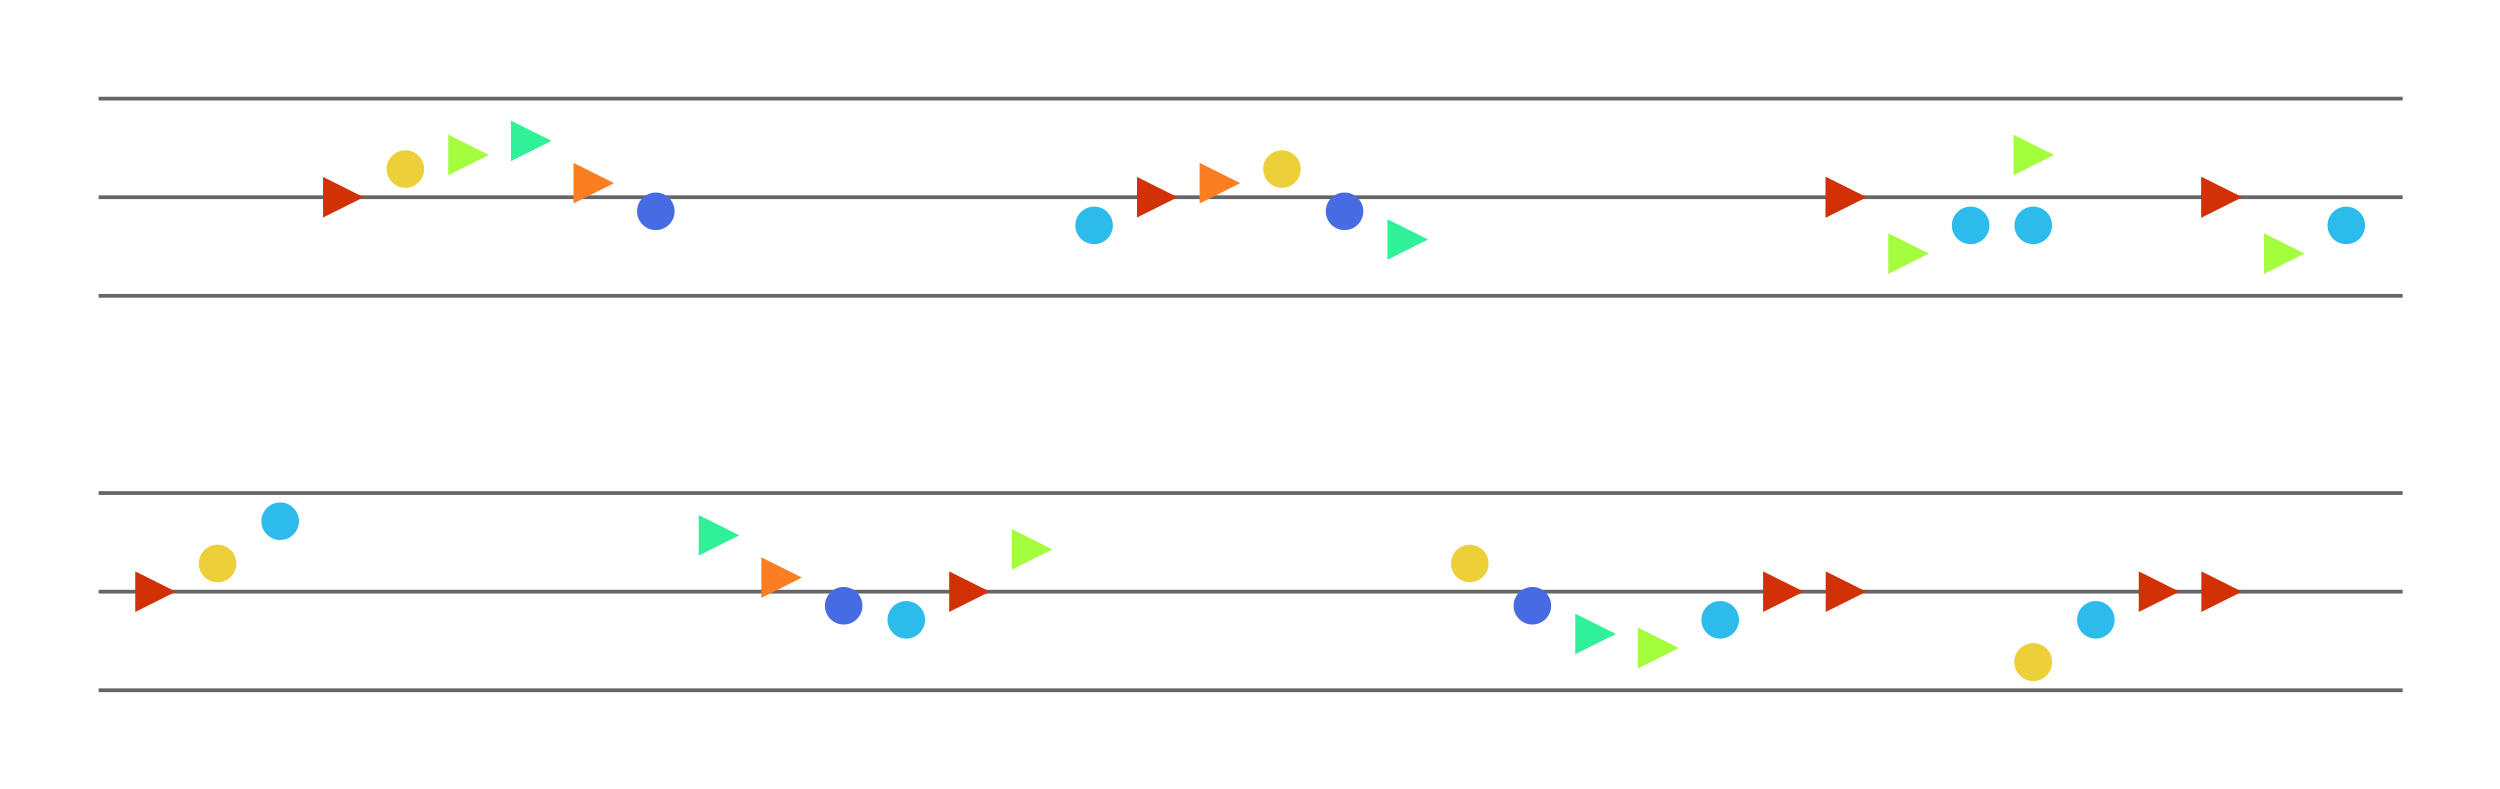
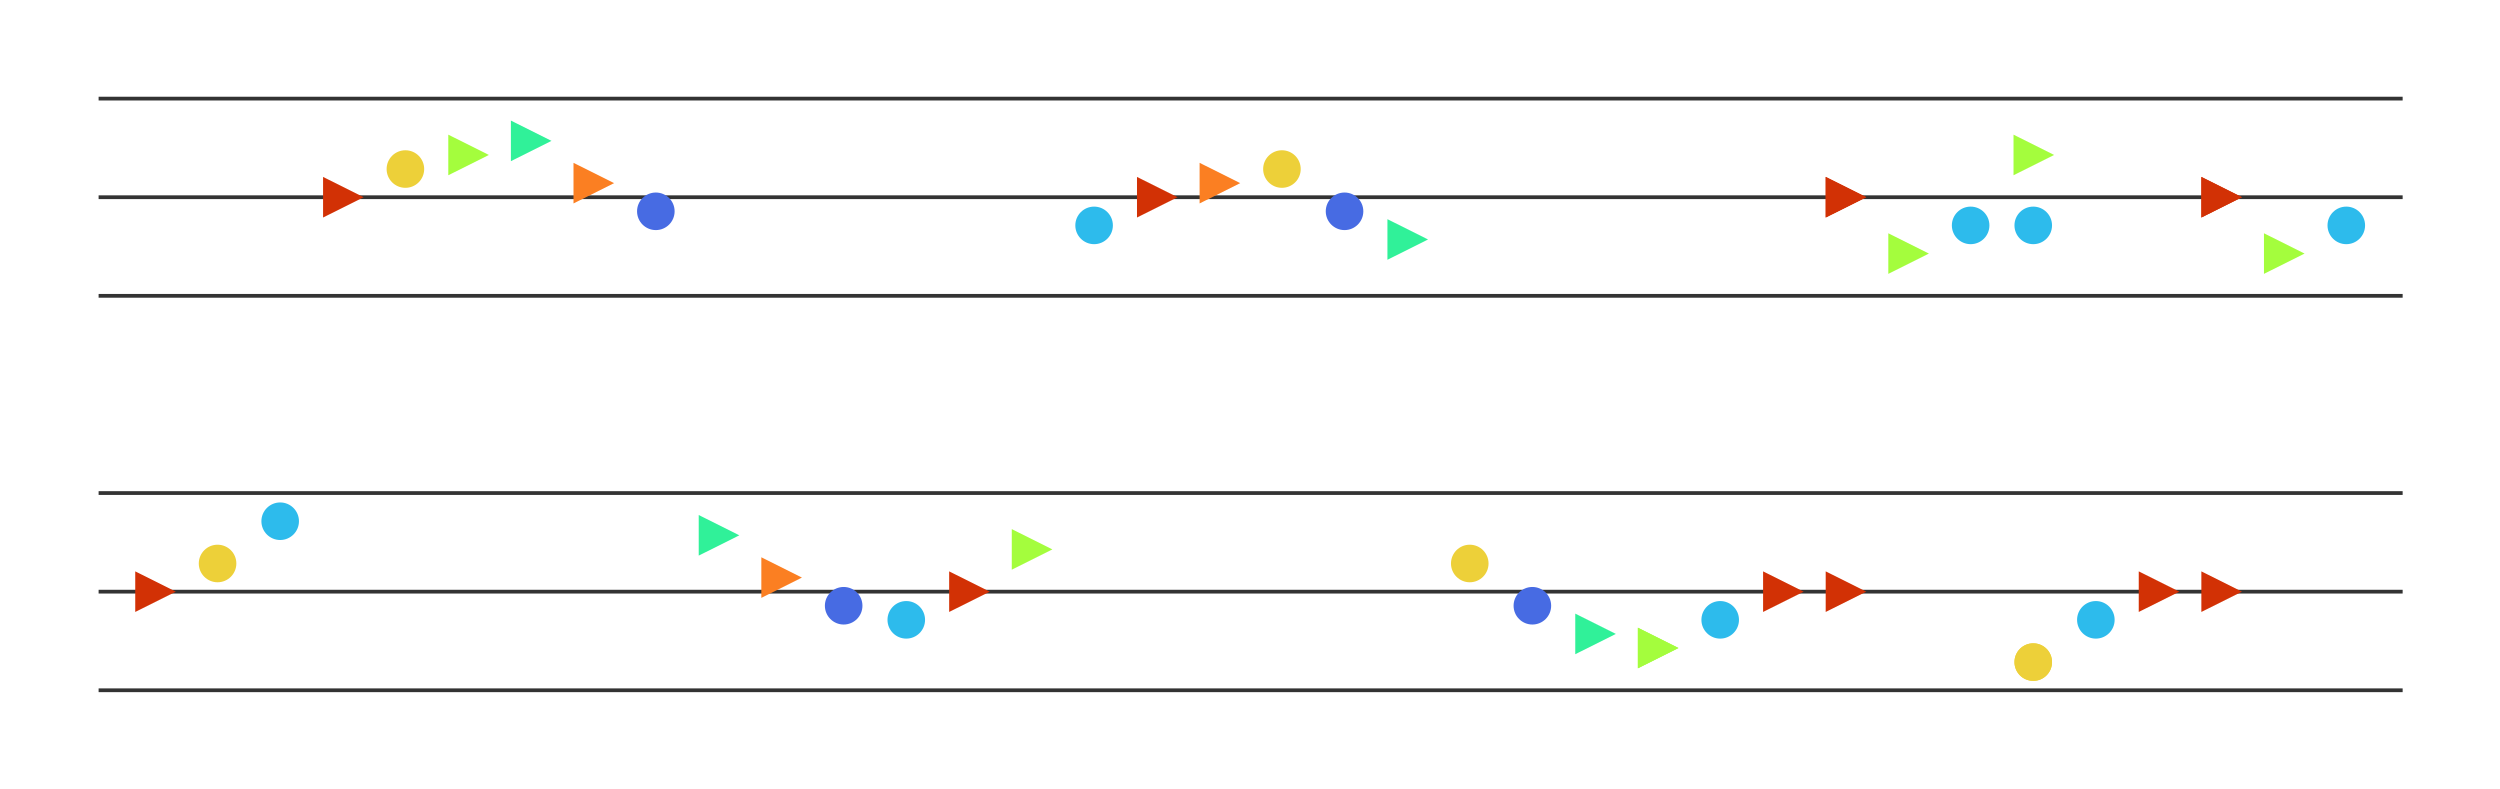
<svg xmlns="http://www.w3.org/2000/svg" baseProfile="full" height="420" style="background-color: black;" version="1.1" width="1331">
  <defs />
-   <line stroke="#666666" stroke-opacity="1.0" stroke-width="2" transform="translate(52.5,52.5)" x1="0" x2="1226.667" y1="52.5" y2="52.5" />
-   <line stroke="#666666" stroke-opacity="1.0" stroke-width="2" transform="translate(52.5,52.5)" x1="0" x2="1226.667" y1="0.0" y2="0.0" />
-   <line stroke="#666666" stroke-opacity="1.0" stroke-width="2" transform="translate(52.5,52.5)" x1="0" x2="1226.667" y1="105.0" y2="105.0" />
+   <line stroke="#333333" stroke-opacity="1.0" stroke-width="2" transform="translate(52.5,52.5)" x1="0" x2="1226.667" y1="52.5" y2="52.5" />
+   <line stroke="#333333" stroke-opacity="1.0" stroke-width="2" transform="translate(52.5,52.5)" x1="0" x2="1226.667" y1="0.0" y2="0.0" />
+   <line stroke="#333333" stroke-opacity="1.0" stroke-width="2" transform="translate(52.5,52.5)" x1="0" x2="1226.667" y1="105.0" y2="105.0" />
  <polygon fill="rgb(210,49,5)" points="120.0,42.5 120.0,62.5 140.0,52.5" stroke="rgb(210,49,5)" transform="translate(52.5,52.5)" />
  <circle cx="163.333" cy="37.5" fill="rgb(237,208,57)" r="10" transform="translate(52.5,52.5)" />
  <polygon fill="rgb(164,253,61)" points="186.667,20.0 186.667,40.0 206.667,30.0" stroke="rgb(164,253,61)" transform="translate(52.5,52.5)" />
  <polygon fill="rgb(48,241,153)" points="220.0,12.5 220.0,32.5 240.0,22.5" stroke="rgb(48,241,153)" transform="translate(52.5,52.5)" />
  <polygon fill="rgb(251,127,34)" points="253.333,35.0 253.333,55.0 273.333,45.0" stroke="rgb(251,127,34)" transform="translate(52.5,52.5)" />
  <circle cx="296.667" cy="60.0" fill="rgb(71,107,227)" r="10" transform="translate(52.5,52.5)" />
  <circle cx="530.0" cy="67.5" fill="rgb(45,187,236)" r="10" transform="translate(52.5,52.5)" />
  <polygon fill="rgb(210,49,5)" points="553.333,42.5 553.333,62.5 573.333,52.5" stroke="rgb(210,49,5)" transform="translate(52.5,52.5)" />
  <polygon fill="rgb(251,127,34)" points="586.667,35.0 586.667,55.0 606.667,45.0" stroke="rgb(251,127,34)" transform="translate(52.5,52.5)" />
  <circle cx="630.0" cy="37.5" fill="rgb(237,208,57)" r="10" transform="translate(52.5,52.5)" />
  <circle cx="663.333" cy="60.0" fill="rgb(71,107,227)" r="10" transform="translate(52.5,52.5)" />
  <polygon fill="rgb(48,241,153)" points="686.667,65.0 686.667,85.0 706.667,75.0" stroke="rgb(48,241,153)" transform="translate(52.5,52.5)" />
  <polygon fill="rgb(210,49,5)" points="920.0,42.5 920.0,62.5 940.0,52.5" stroke="rgb(210,49,5)" transform="translate(52.5,52.5)" />
  <polygon fill="rgb(210,49,5)" points="920.0,42.5 920.0,62.5 940.0,52.5" stroke="rgb(210,49,5)" transform="translate(52.5,52.5)" />
  <polygon fill="rgb(164,253,61)" points="953.333,72.5 953.333,92.5 973.333,82.5" stroke="rgb(164,253,61)" transform="translate(52.5,52.5)" />
  <circle cx="996.667" cy="67.5" fill="rgb(45,187,236)" r="10" transform="translate(52.5,52.5)" />
  <polygon fill="rgb(164,253,61)" points="1020.0,20.0 1020.0,40.0 1040.0,30.0" stroke="rgb(164,253,61)" transform="translate(52.5,52.5)" />
  <circle cx="1030.0" cy="67.5" fill="rgb(45,187,236)" r="10" transform="translate(52.5,52.5)" />
  <polygon fill="rgb(210,49,5)" points="1120.0,42.5 1120.0,62.5 1140.0,52.5" stroke="rgb(210,49,5)" transform="translate(52.5,52.5)" />
  <polygon fill="rgb(210,49,5)" points="1120.0,42.5 1120.0,62.5 1140.0,52.5" stroke="rgb(210,49,5)" transform="translate(52.5,52.5)" />
  <polygon fill="rgb(164,253,61)" points="1153.333,72.5 1153.333,92.5 1173.333,82.5" stroke="rgb(164,253,61)" transform="translate(52.5,52.5)" />
  <circle cx="1196.667" cy="67.5" fill="rgb(45,187,236)" r="10" transform="translate(52.5,52.5)" />
-   <line stroke="#666666" stroke-opacity="1.0" stroke-width="2" transform="translate(52.5,52.5)" x1="0" x2="1226.667" y1="262.5" y2="262.5" />
-   <line stroke="#666666" stroke-opacity="1.0" stroke-width="2" transform="translate(52.5,52.5)" x1="0" x2="1226.667" y1="210.0" y2="210.0" />
-   <line stroke="#666666" stroke-opacity="1.0" stroke-width="2" transform="translate(52.5,52.5)" x1="0" x2="1226.667" y1="315.0" y2="315.0" />
+   <line stroke="#333333" stroke-opacity="1.0" stroke-width="2" transform="translate(52.5,52.5)" x1="0" x2="1226.667" y1="262.5" y2="262.5" />
+   <line stroke="#333333" stroke-opacity="1.0" stroke-width="2" transform="translate(52.5,52.5)" x1="0" x2="1226.667" y1="210.0" y2="210.0" />
+   <line stroke="#333333" stroke-opacity="1.0" stroke-width="2" transform="translate(52.5,52.5)" x1="0" x2="1226.667" y1="315.0" y2="315.0" />
  <polygon fill="rgb(210,49,5)" points="20.0,252.5 20.0,272.5 40.0,262.5" stroke="rgb(210,49,5)" transform="translate(52.5,52.5)" />
  <circle cx="63.333" cy="247.5" fill="rgb(237,208,57)" r="10" transform="translate(52.5,52.5)" />
  <circle cx="96.667" cy="225.0" fill="rgb(45,187,236)" r="10" transform="translate(52.5,52.5)" />
  <polygon fill="rgb(48,241,153)" points="320.0,222.5 320.0,242.5 340.0,232.5" stroke="rgb(48,241,153)" transform="translate(52.5,52.5)" />
  <polygon fill="rgb(251,127,34)" points="353.333,245.0 353.333,265.0 373.333,255.0" stroke="rgb(251,127,34)" transform="translate(52.5,52.5)" />
  <circle cx="396.667" cy="270.0" fill="rgb(71,107,227)" r="10" transform="translate(52.5,52.5)" />
  <circle cx="430.0" cy="277.5" fill="rgb(45,187,236)" r="10" transform="translate(52.5,52.5)" />
  <polygon fill="rgb(210,49,5)" points="453.333,252.5 453.333,272.5 473.333,262.5" stroke="rgb(210,49,5)" transform="translate(52.5,52.5)" />
  <polygon fill="rgb(164,253,61)" points="486.667,230.0 486.667,250.0 506.667,240.0" stroke="rgb(164,253,61)" transform="translate(52.5,52.5)" />
  <circle cx="730.0" cy="247.5" fill="rgb(237,208,57)" r="10" transform="translate(52.5,52.5)" />
  <circle cx="763.333" cy="270.0" fill="rgb(71,107,227)" r="10" transform="translate(52.5,52.5)" />
  <polygon fill="rgb(48,241,153)" points="786.667,275.0 786.667,295.0 806.667,285.0" stroke="rgb(48,241,153)" transform="translate(52.5,52.5)" />
  <polygon fill="rgb(164,253,61)" points="820.0,282.5 820.0,302.5 840.0,292.5" stroke="rgb(164,253,61)" transform="translate(52.5,52.5)" />
  <polygon fill="rgb(164,253,61)" points="820.0,282.5 820.0,302.5 840.0,292.5" stroke="rgb(164,253,61)" transform="translate(52.5,52.5)" />
  <circle cx="863.333" cy="277.5" fill="rgb(45,187,236)" r="10" transform="translate(52.5,52.5)" />
  <polygon fill="rgb(210,49,5)" points="886.667,252.5 886.667,272.5 906.667,262.5" stroke="rgb(210,49,5)" transform="translate(52.5,52.5)" />
  <polygon fill="rgb(210,49,5)" points="920.0,252.5 920.0,272.5 940.0,262.5" stroke="rgb(210,49,5)" transform="translate(52.5,52.5)" />
  <circle cx="1030.0" cy="300.0" fill="rgb(237,208,57)" r="10" transform="translate(52.5,52.5)" />
  <circle cx="1030.0" cy="300.0" fill="rgb(237,208,57)" r="10" transform="translate(52.5,52.5)" />
  <circle cx="1063.333" cy="277.5" fill="rgb(45,187,236)" r="10" transform="translate(52.5,52.5)" />
  <polygon fill="rgb(210,49,5)" points="1086.667,252.5 1086.667,272.5 1106.667,262.5" stroke="rgb(210,49,5)" transform="translate(52.5,52.5)" />
  <polygon fill="rgb(210,49,5)" points="1120.0,252.5 1120.0,272.5 1140.0,262.5" stroke="rgb(210,49,5)" transform="translate(52.5,52.5)" />
</svg>
